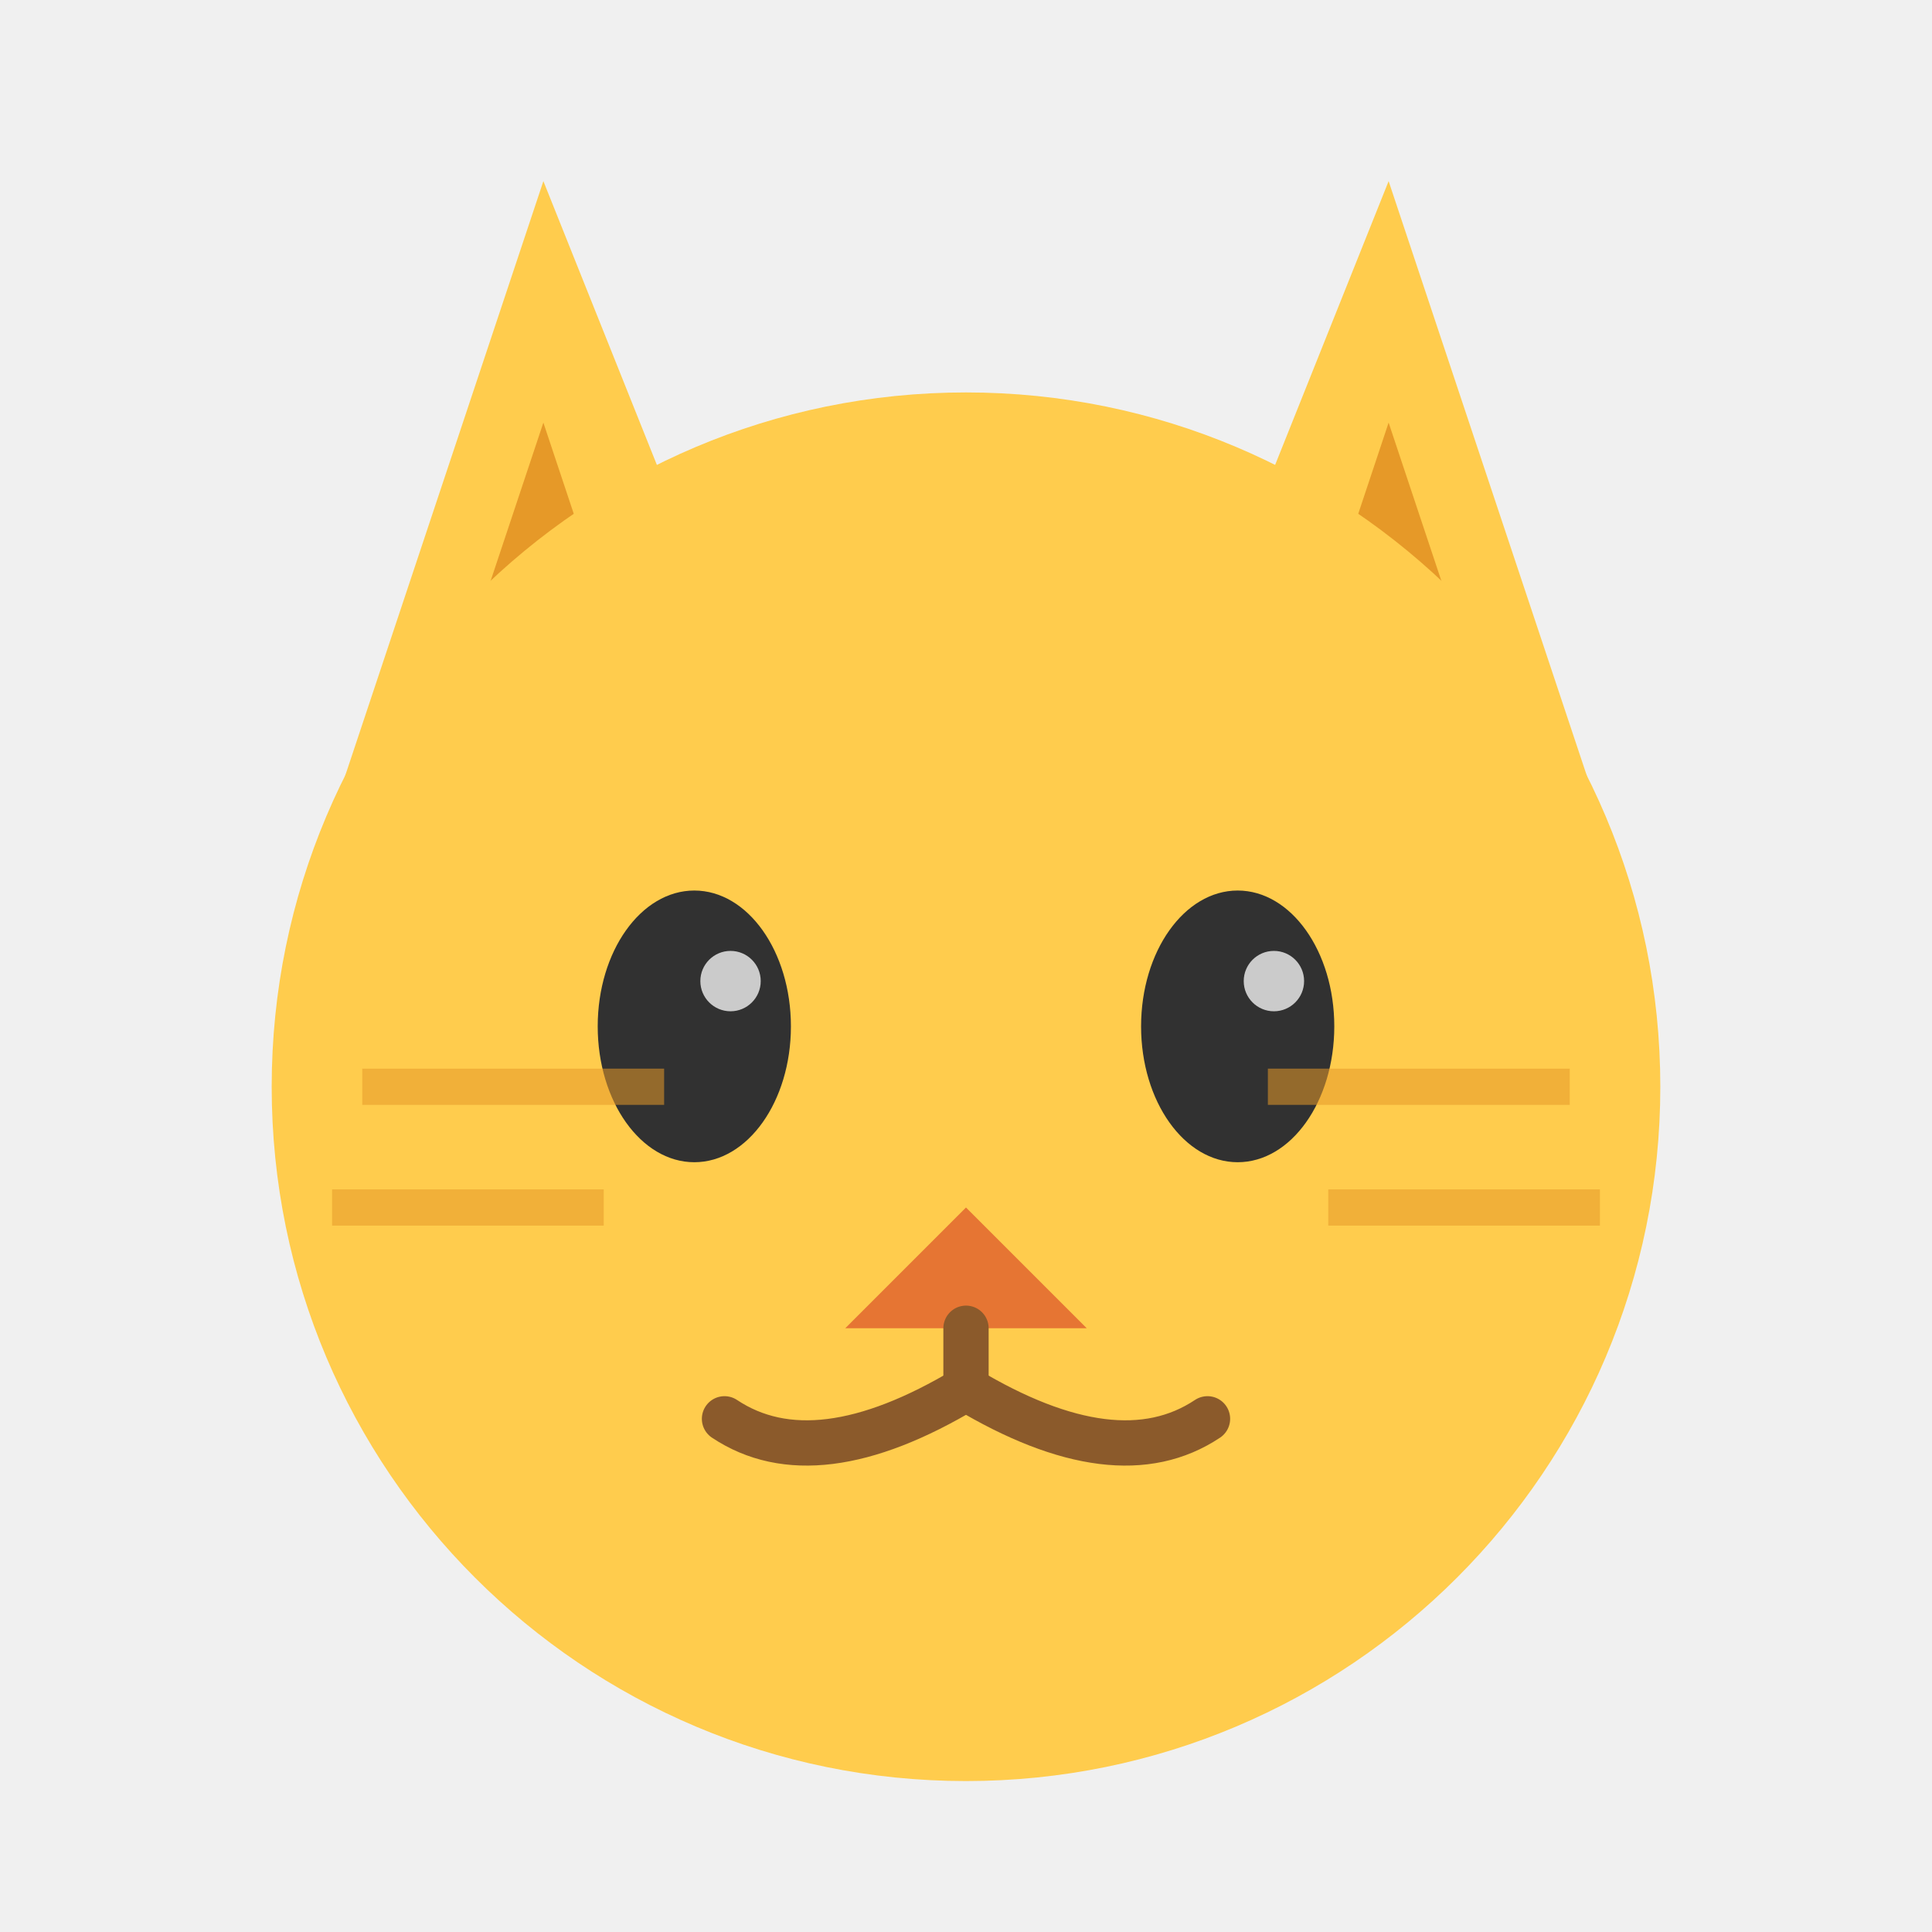
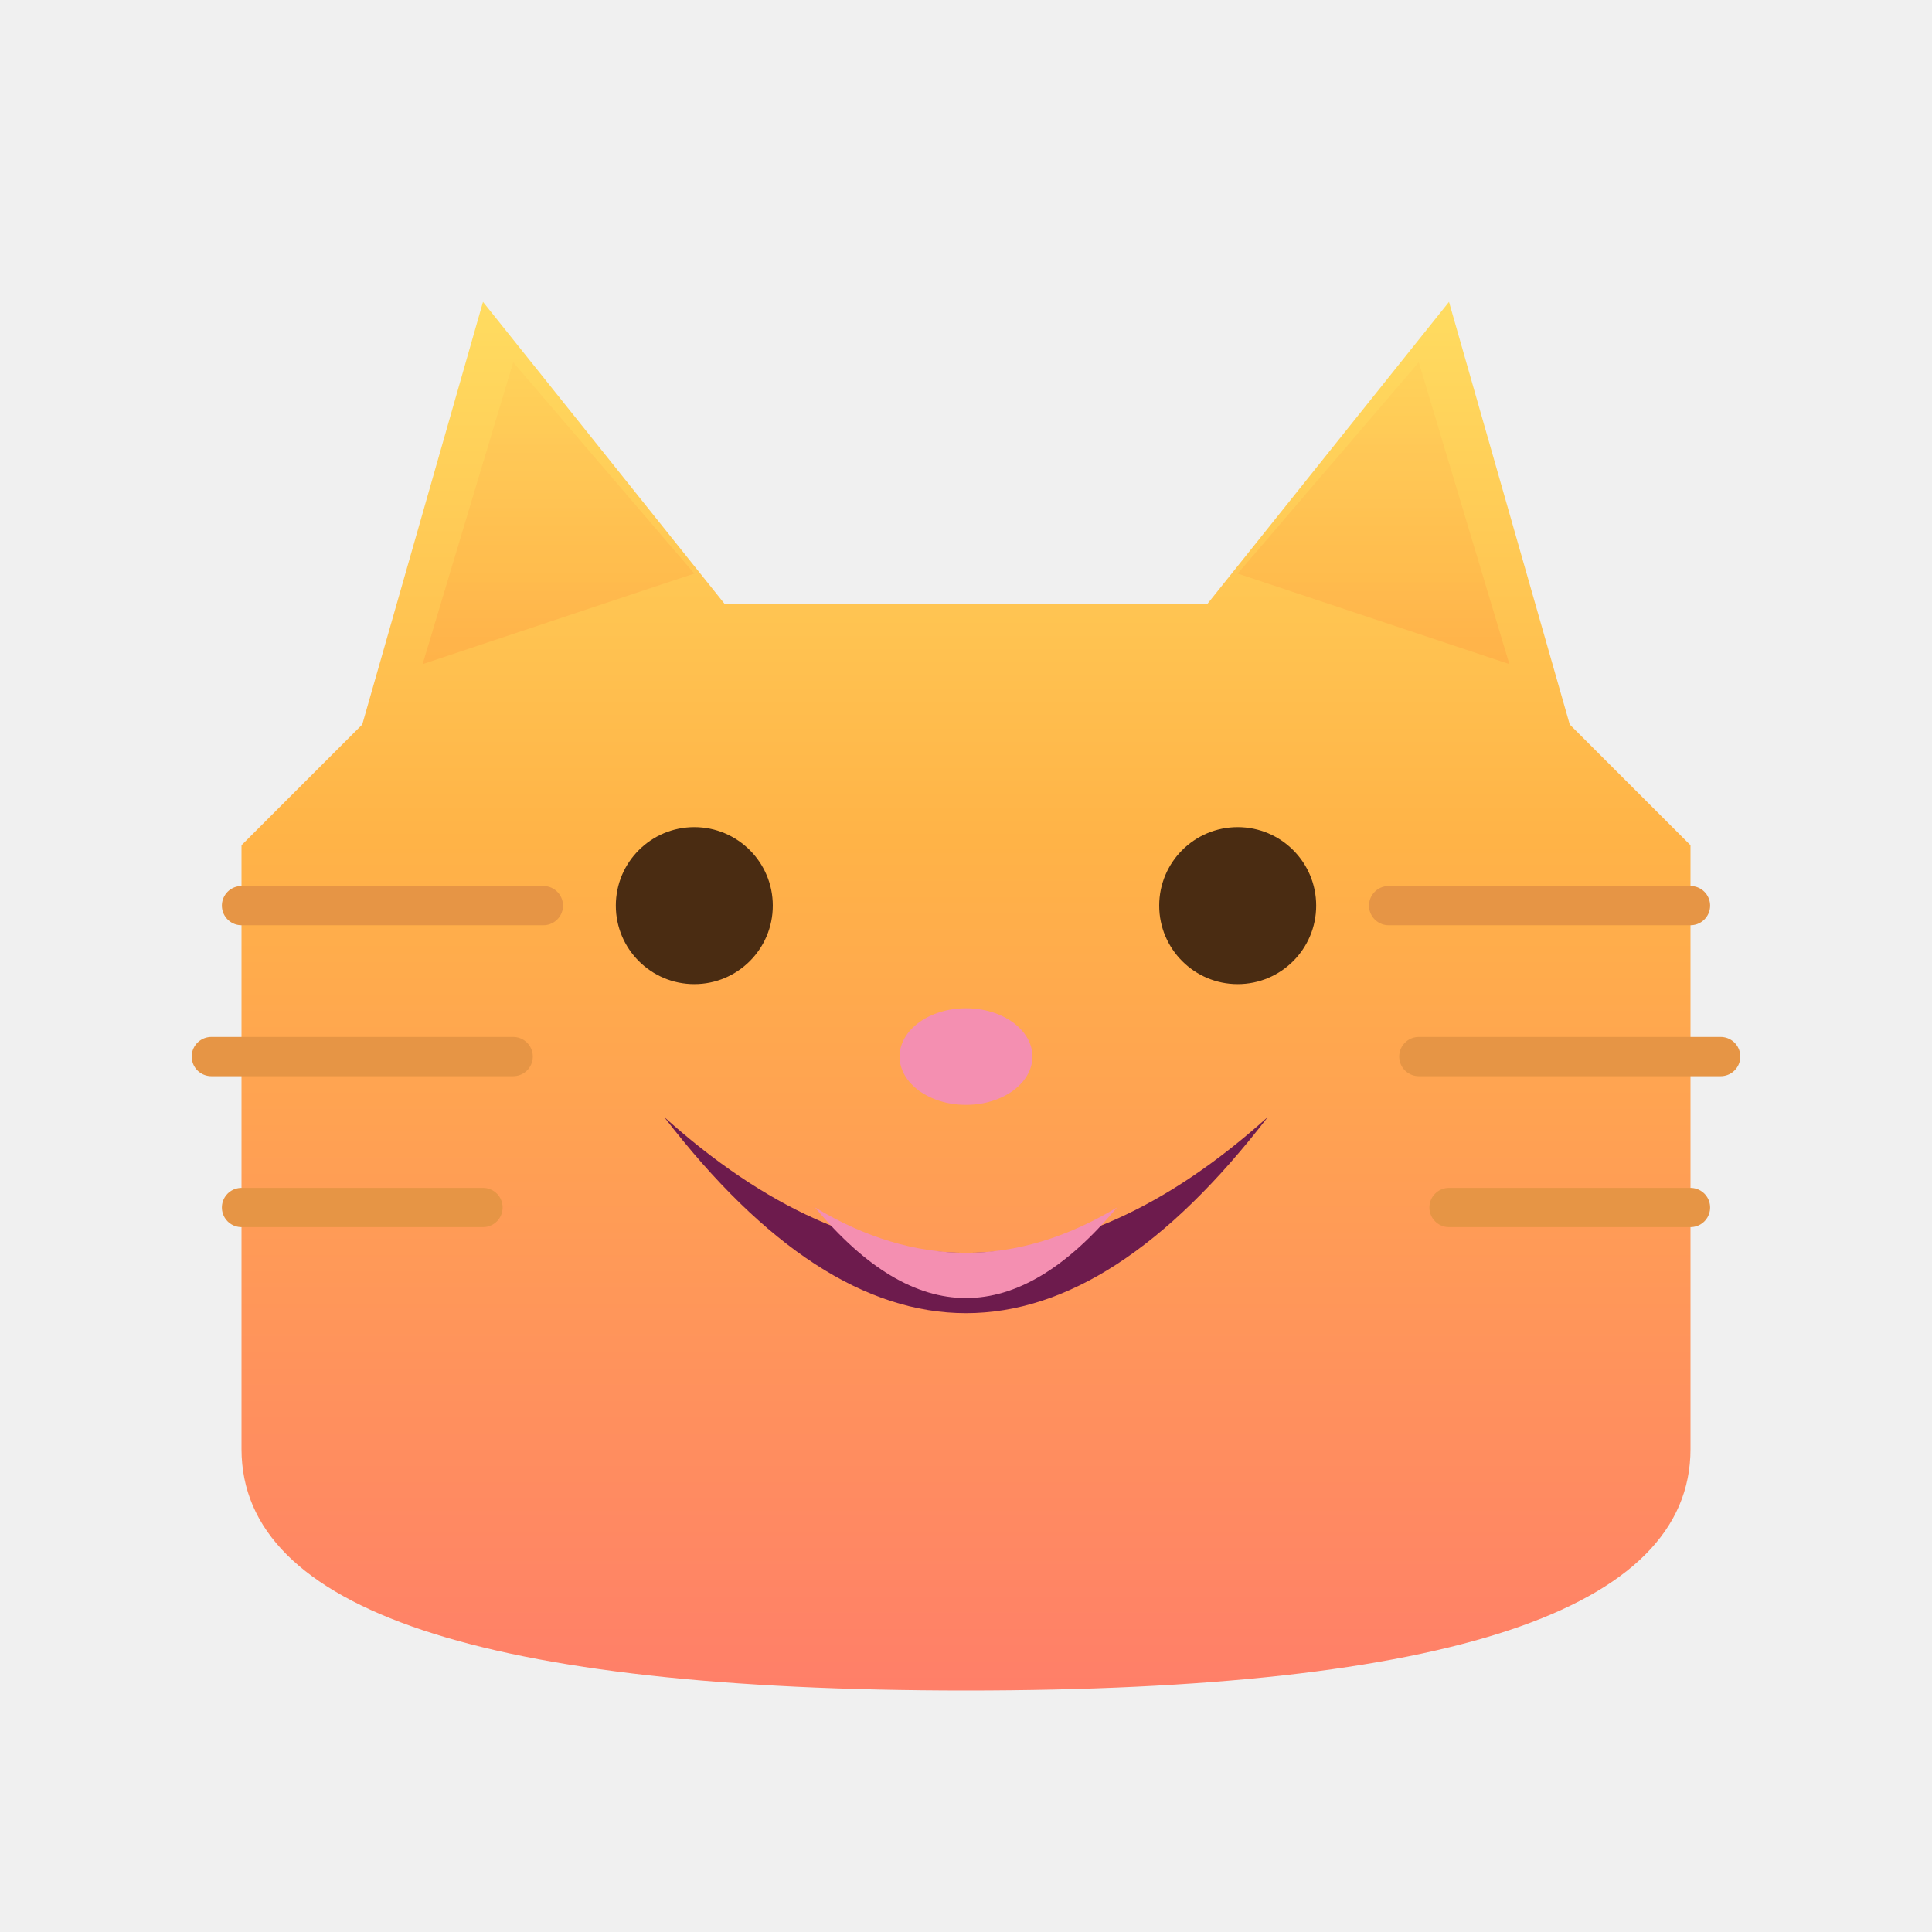
<svg xmlns="http://www.w3.org/2000/svg" viewBox="0 0 64 64" role="img" aria-label="Oyen">
-   <path fill="#FFCC4D" d="M10 30 18 6 26 26Z" />
-   <path fill="#FFCC4D" d="M38 26 46 6 54 30Z" />
-   <path fill="#E69928" d="M14 26 18 14 22 26Z" />
-   <path fill="#E69928" d="M42 26 46 14 50 26Z" />
-   <circle cx="32" cy="36" r="23" fill="#FFCC4D" />
-   <ellipse cx="23" cy="34" rx="3.2" ry="4.5" fill="#313131" />
-   <ellipse cx="41" cy="34" rx="3.2" ry="4.5" fill="#313131" />
-   <circle cx="24.2" cy="32.5" r="1" fill="#fff" opacity="0.75" />
-   <circle cx="42.2" cy="32.5" r="1" fill="#fff" opacity="0.75" />
-   <path fill="#E67533" d="M32 40 28 44h8Z" />
-   <path stroke="#8B5A2B" stroke-width="1.5" fill="none" stroke-linecap="round" d="M32 44v2" />
-   <path stroke="#8B5A2B" stroke-width="1.5" fill="none" stroke-linecap="round" d="M32 46q-5 3-8 1" />
-   <path stroke="#8B5A2B" stroke-width="1.5" fill="none" stroke-linecap="round" d="M32 46q5 3 8 1" />
-   <path stroke="#E69928" stroke-width="1.2" opacity="0.55" d="M12 36h10" />
-   <path stroke="#E69928" stroke-width="1.2" opacity="0.55" d="M42 36h10" />
-   <path stroke="#E69928" stroke-width="1.2" opacity="0.55" d="M11 40h9" />
-   <path stroke="#E69928" stroke-width="1.2" opacity="0.55" d="M44 40h9" />
+   <defs>
+     <linearGradient id="oyenFace" x1="32" y1="6" x2="32" y2="58" gradientUnits="userSpaceOnUse">
+       <stop offset="0%" stop-color="#FFE566" />
+       <stop offset="42%" stop-color="#FFB347" />
+       <stop offset="100%" stop-color="#FF7B6B" />
+     </linearGradient>
+     <linearGradient id="oyenEar" x1="32" y1="6" x2="32" y2="24" gradientUnits="userSpaceOnUse">
+       <stop offset="0%" stop-color="#FFE566" />
+       <stop offset="100%" stop-color="#FFAA44" />
+     </linearGradient>
+   </defs>
+   <path fill="url(#oyenFace)" d="M12 24 16 10 24 20 40 20 48 10 52 24 56 28 56 48 Q56 56 32 56 Q8 56 8 48 L8 28 Z" />
+   <path fill="url(#oyenEar)" d="M14 22 17 12 23 19 Z" opacity="0.9" />
+   <path fill="url(#oyenEar)" d="M41 19 47 12 50 22 Z" opacity="0.9" />
+   <circle cx="23" cy="30" r="2.6" fill="#4A2C12" />
+   <circle cx="41" cy="30" r="2.6" fill="#4A2C12" />
+   <ellipse cx="32" cy="35" rx="2.2" ry="1.6" fill="#F48FB1" />
+   <path fill="#6D1B4D" d="M22 37 Q32 50 42 37 Q32 46 22 37 Z" />
+   <path fill="#F48FB1" d="M27 40 Q32 46 37 40 Q32 43 27 40 Z" />
+   <path stroke="#E69545" stroke-width="1.3" stroke-linecap="round" d="M8 30 H18" />
+   <path stroke="#E69545" stroke-width="1.3" stroke-linecap="round" d="M46 30 H56" />
+   <path stroke="#E69545" stroke-width="1.3" stroke-linecap="round" d="M7 35 H17" />
+   <path stroke="#E69545" stroke-width="1.3" stroke-linecap="round" d="M47 35 H57" />
+   <path stroke="#E69545" stroke-width="1.3" stroke-linecap="round" d="M8 40 H16" />
+   <path stroke="#E69545" stroke-width="1.3" stroke-linecap="round" d="M48 40 H56" />
</svg>
